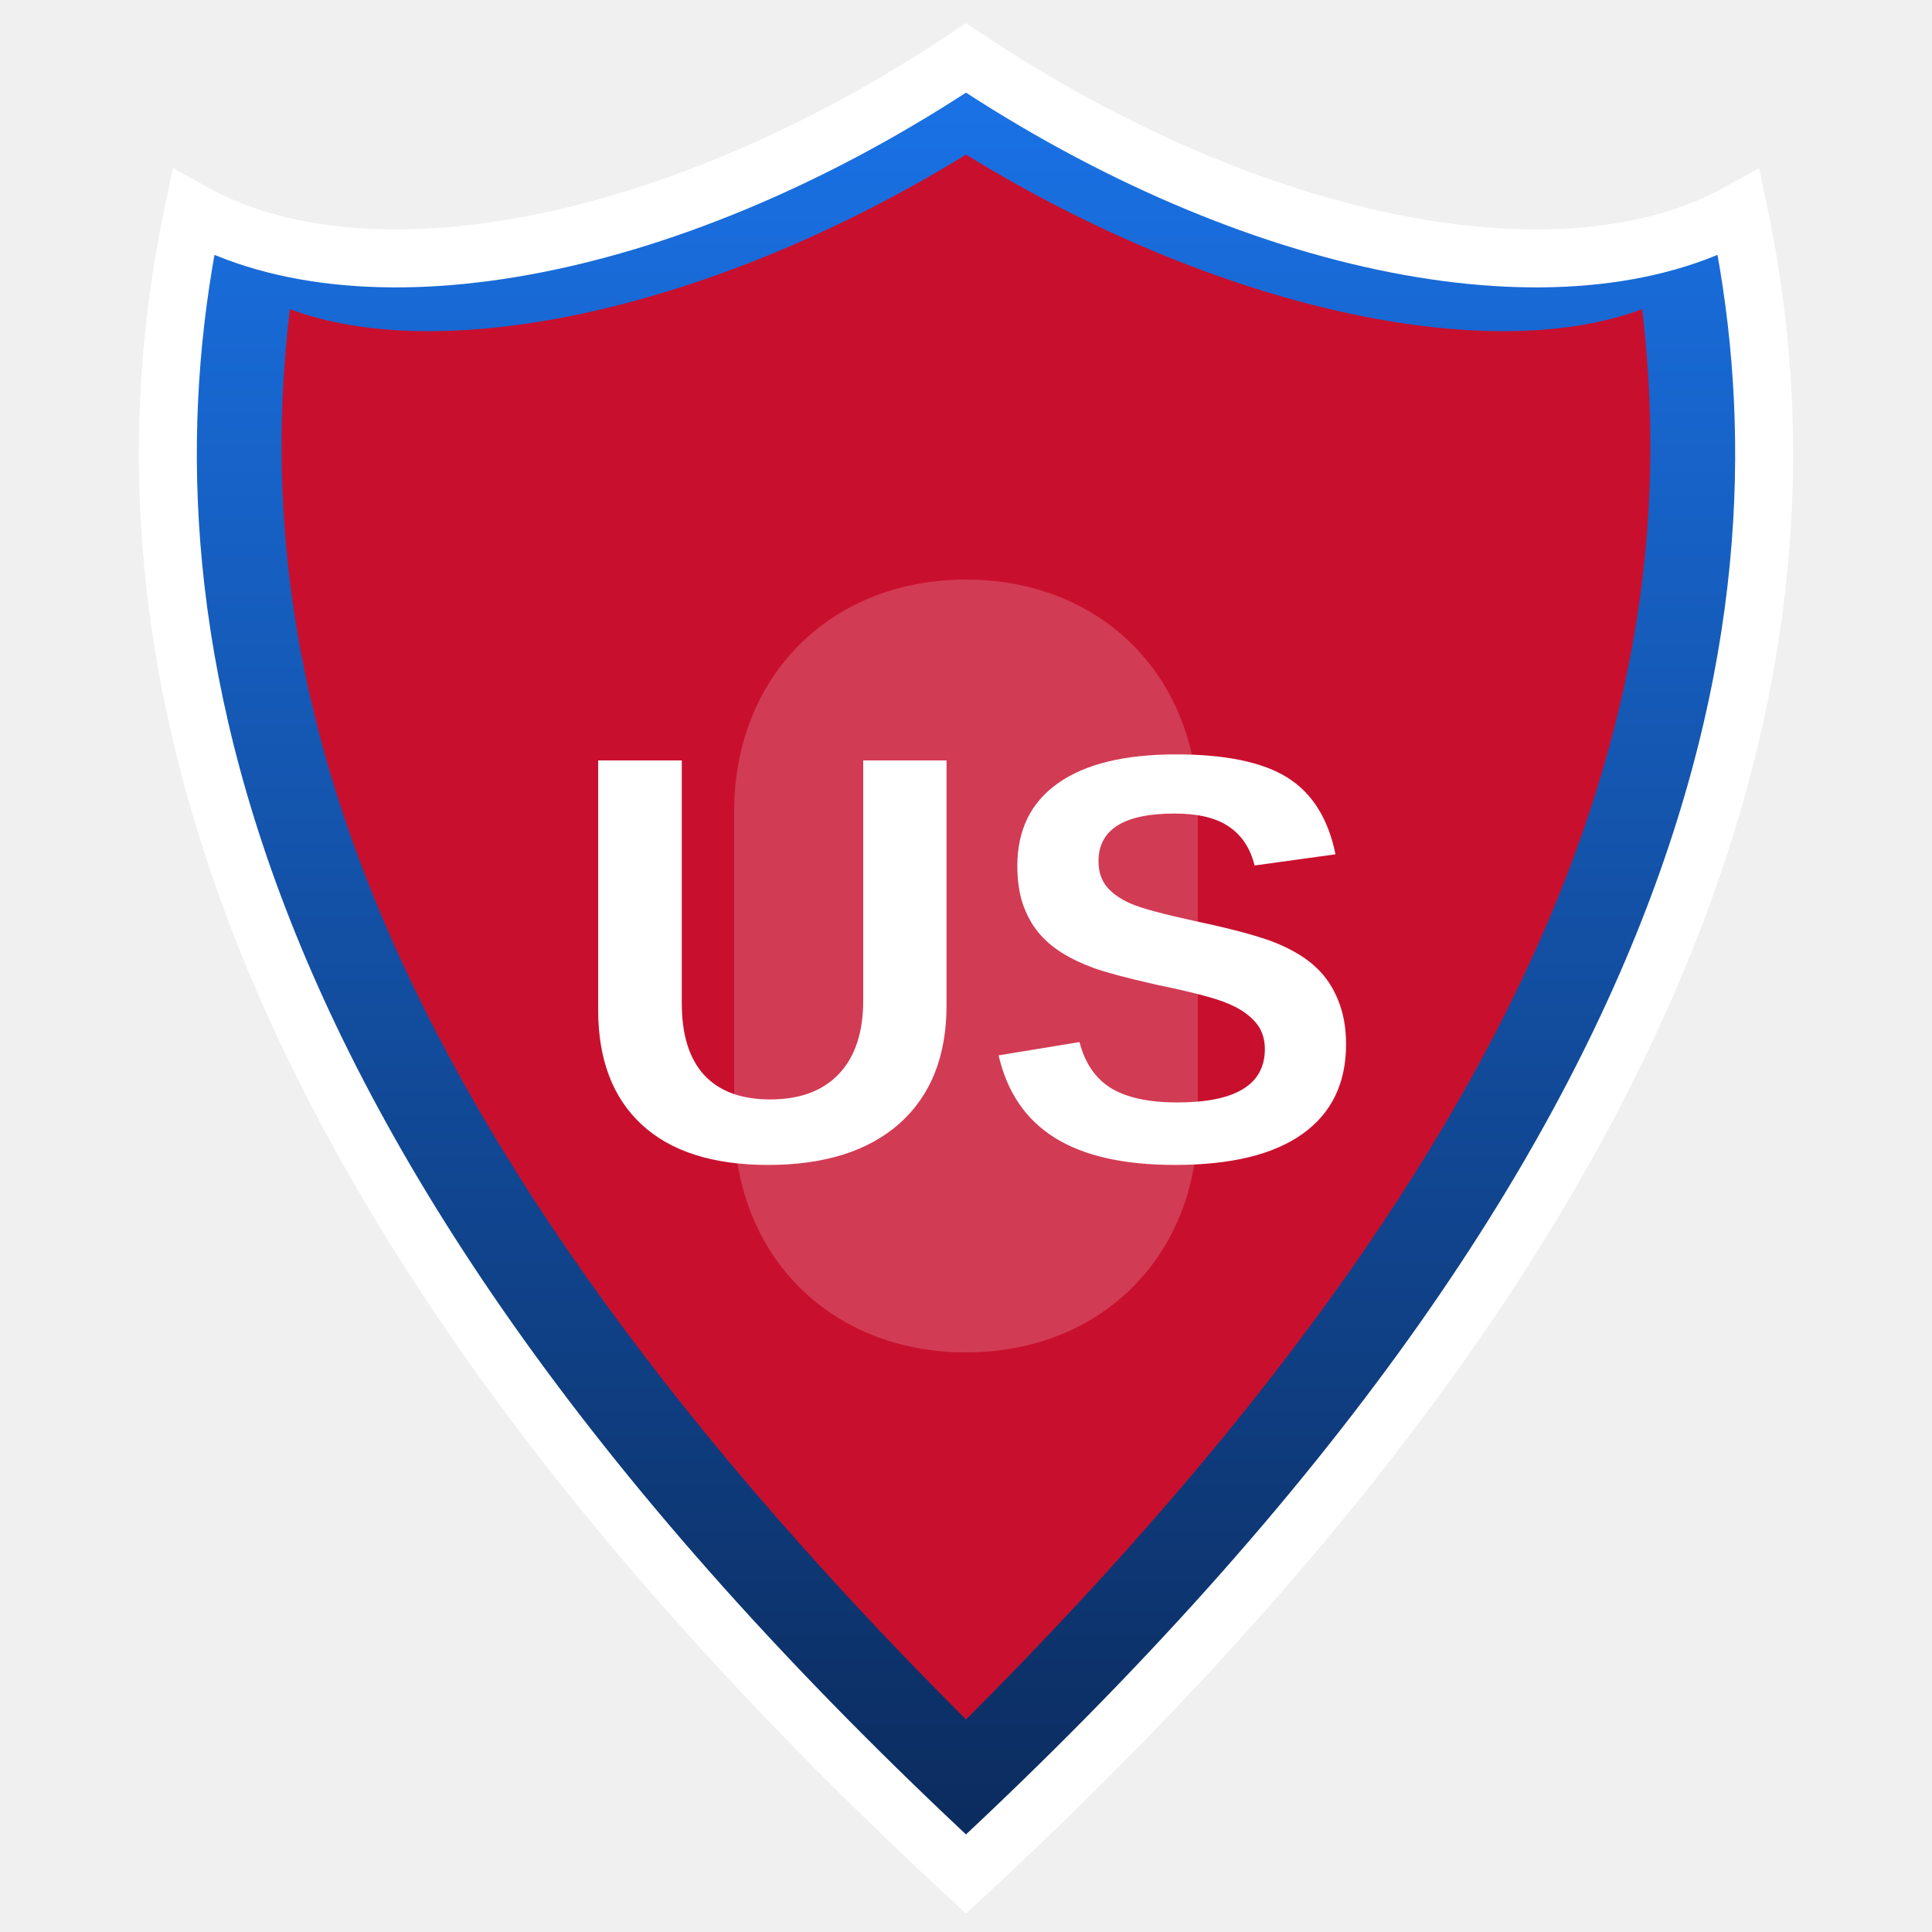
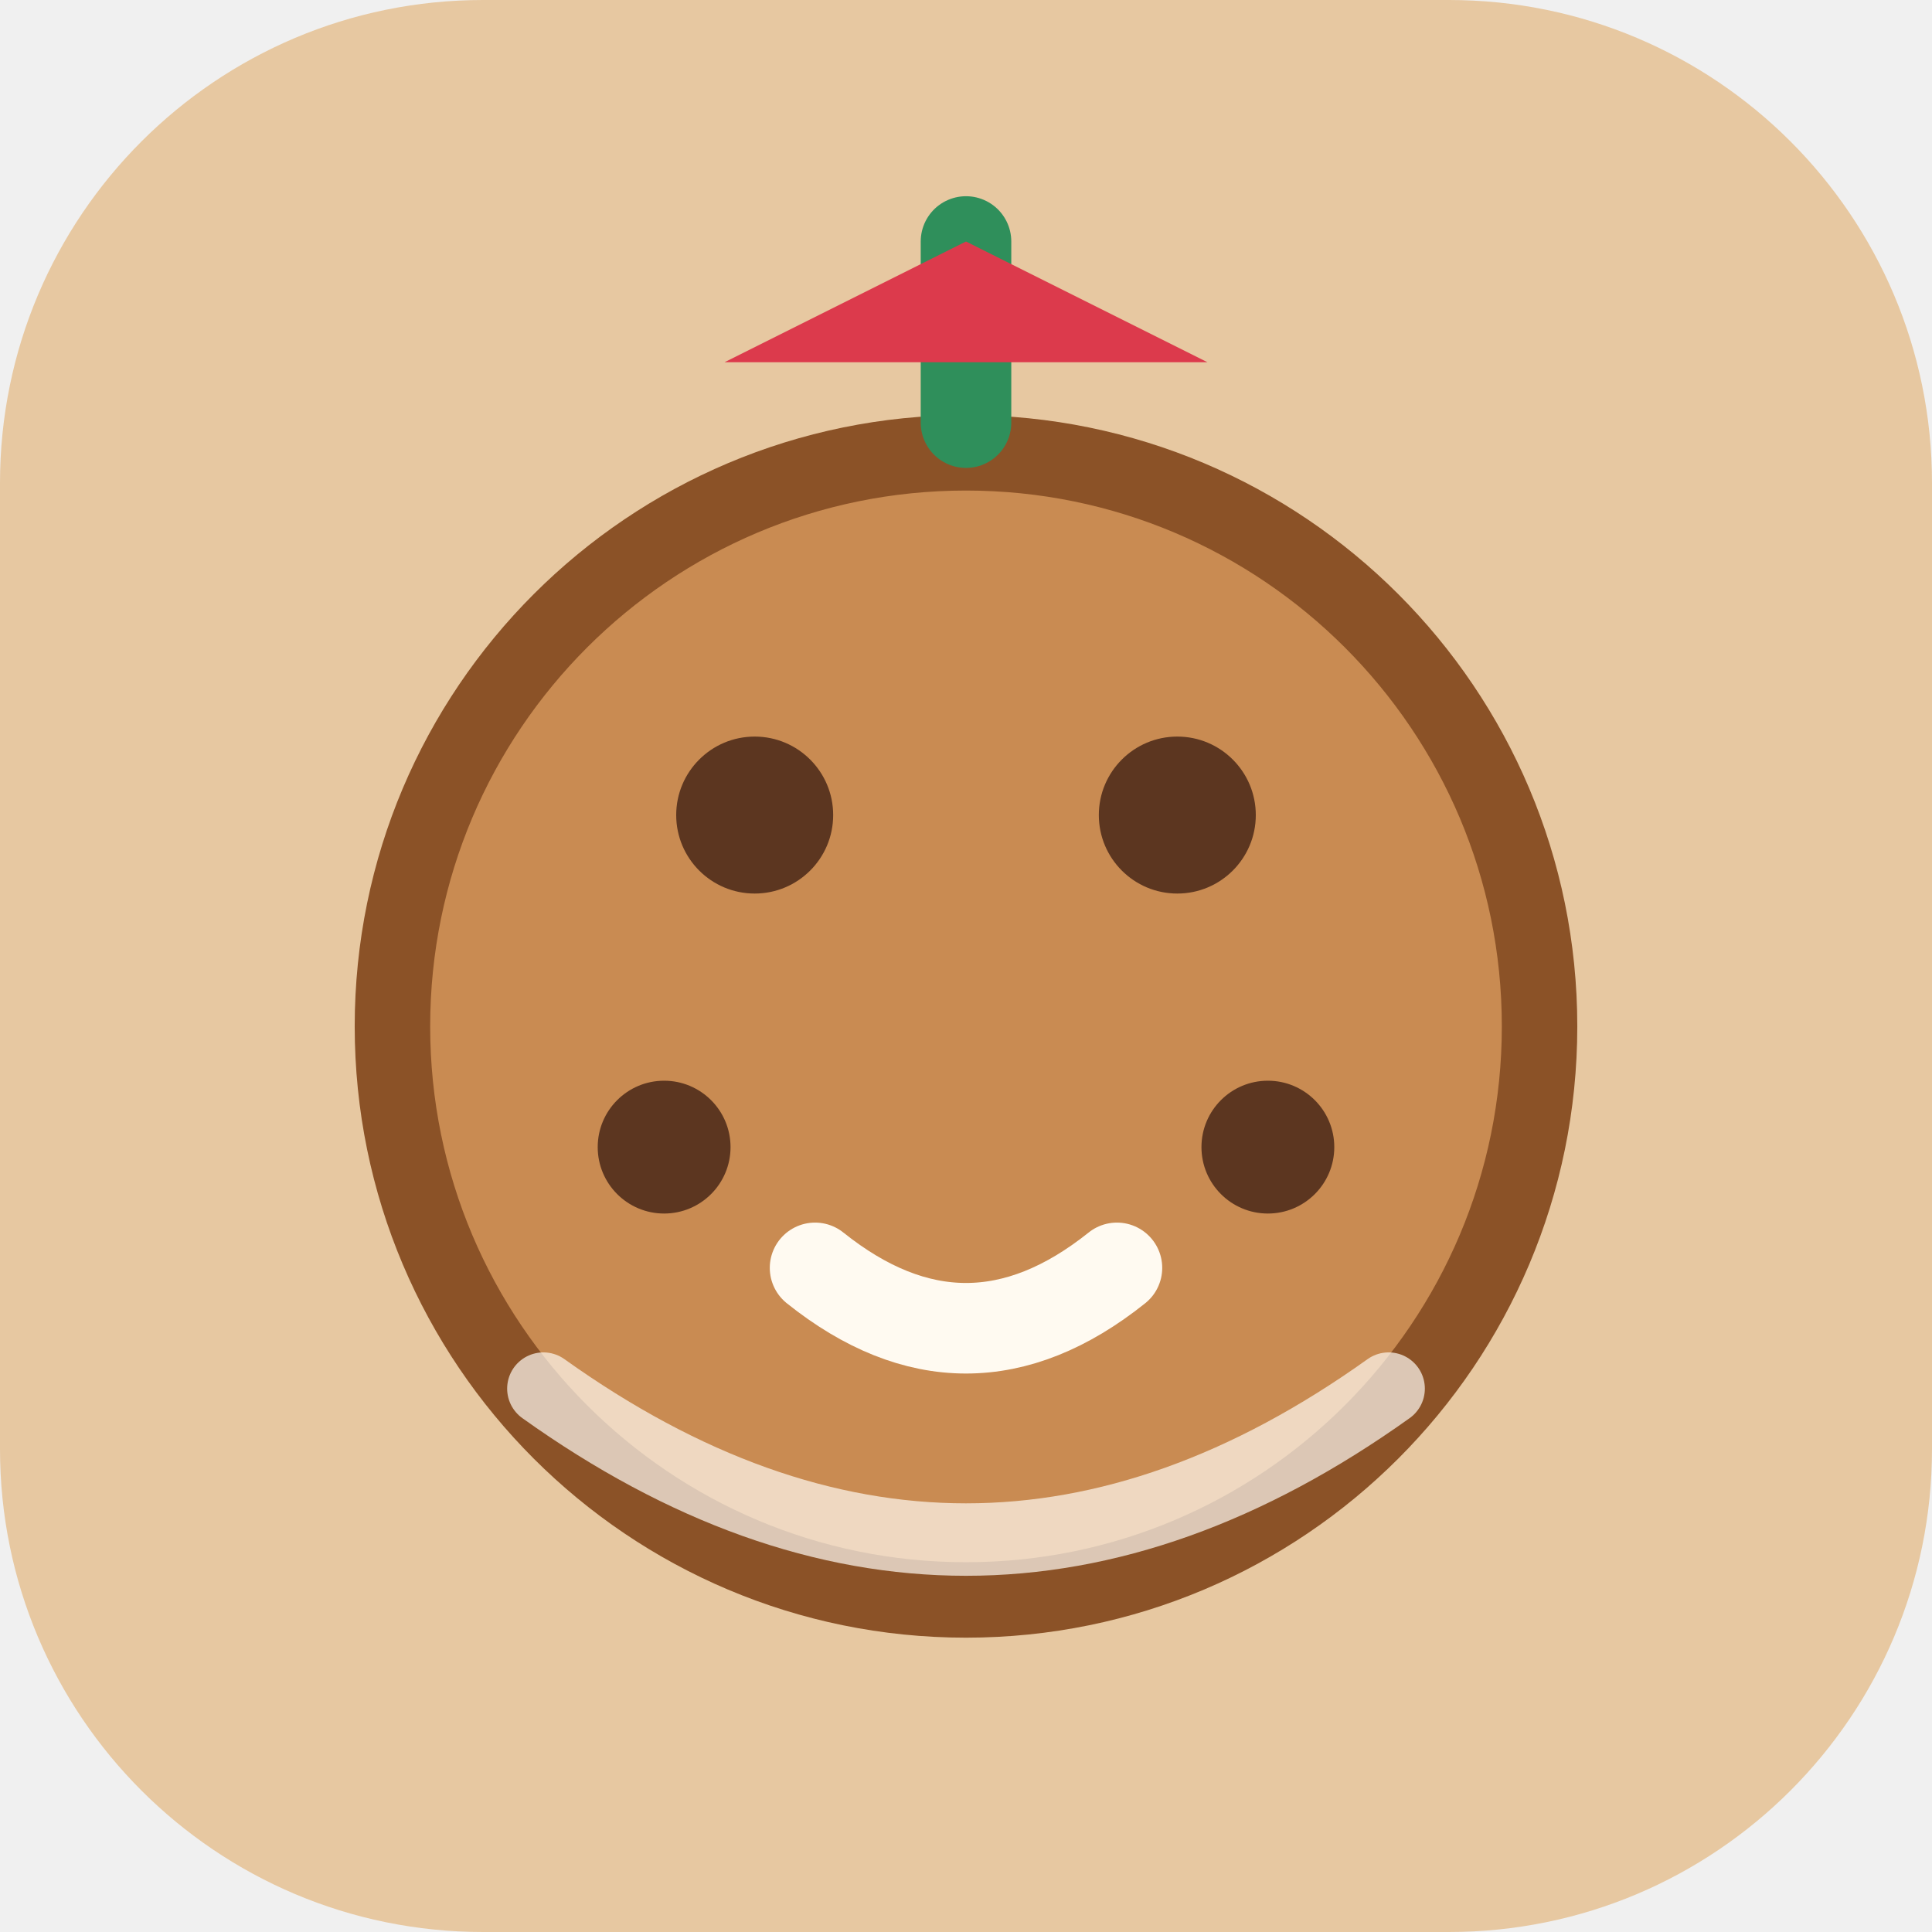
- <svg xmlns="http://www.w3.org/2000/svg" viewBox="0 0 100 100">
-   <defs>
-     <linearGradient id="b" x1="0" y1="0" x2="0" y2="1">
-       <stop offset="0" stop-color="#1a73e8" />
-       <stop offset="1" stop-color="#0b2a5b" />
-     </linearGradient>
-   </defs>
-   <path d="M50 3c15 10 31 13 40 8 4 19 1 48-40 86C9 59 6 30 10 11c9 5 25 2 40-8z" fill="url(#b)" stroke="#fff" stroke-width="3" />
-   <path d="M50 8c13 8 27 11 35 8 2 17-2 40-35 73C17 56 13 33 15 16c8 3 22 0 35-8z" fill="#c8102e" />
-   <path d="M50 30c7 0 12 5 12 12v16c0 7-5 12-12 12s-12-5-12-12V42c0-7 5-12 12-12z" fill="#fff" opacity=".18" />
-   <text x="50" y="60" text-anchor="middle" font-family="Arial,Helvetica,sans-serif" font-size="30" font-weight="800" fill="#fff">US</text>
+ <svg xmlns="http://www.w3.org/2000/svg" viewBox="0 0 64 64">
+   <rect width="64" height="64" rx="16" fill="#e7c8a1" />
+   <circle cx="32" cy="34" r="19" fill="#c98b52" stroke="#8b5227" stroke-width="2.5" />
+   <circle cx="25" cy="27" r="2.6" fill="#5c3620" />
+   <circle cx="39" cy="27" r="2.6" fill="#5c3620" />
+   <circle cx="22" cy="38" r="2.2" fill="#5c3620" />
+   <circle cx="42" cy="38" r="2.2" fill="#5c3620" />
+   <path d="M27 42q5 4 10 0" stroke="#fffaf1" stroke-width="3" fill="none" stroke-linecap="round" />
+   <path d="M32 14v-6" stroke="#2f8f5b" stroke-width="3" stroke-linecap="round" />
+   <path d="M24 12l8-4 8 4z" fill="#dc3a4c" />
+   <path d="M18 46q14 10 28 0" stroke="#fffaf1" stroke-width="2.4" fill="none" stroke-linecap="round" opacity=".7" />
</svg>
